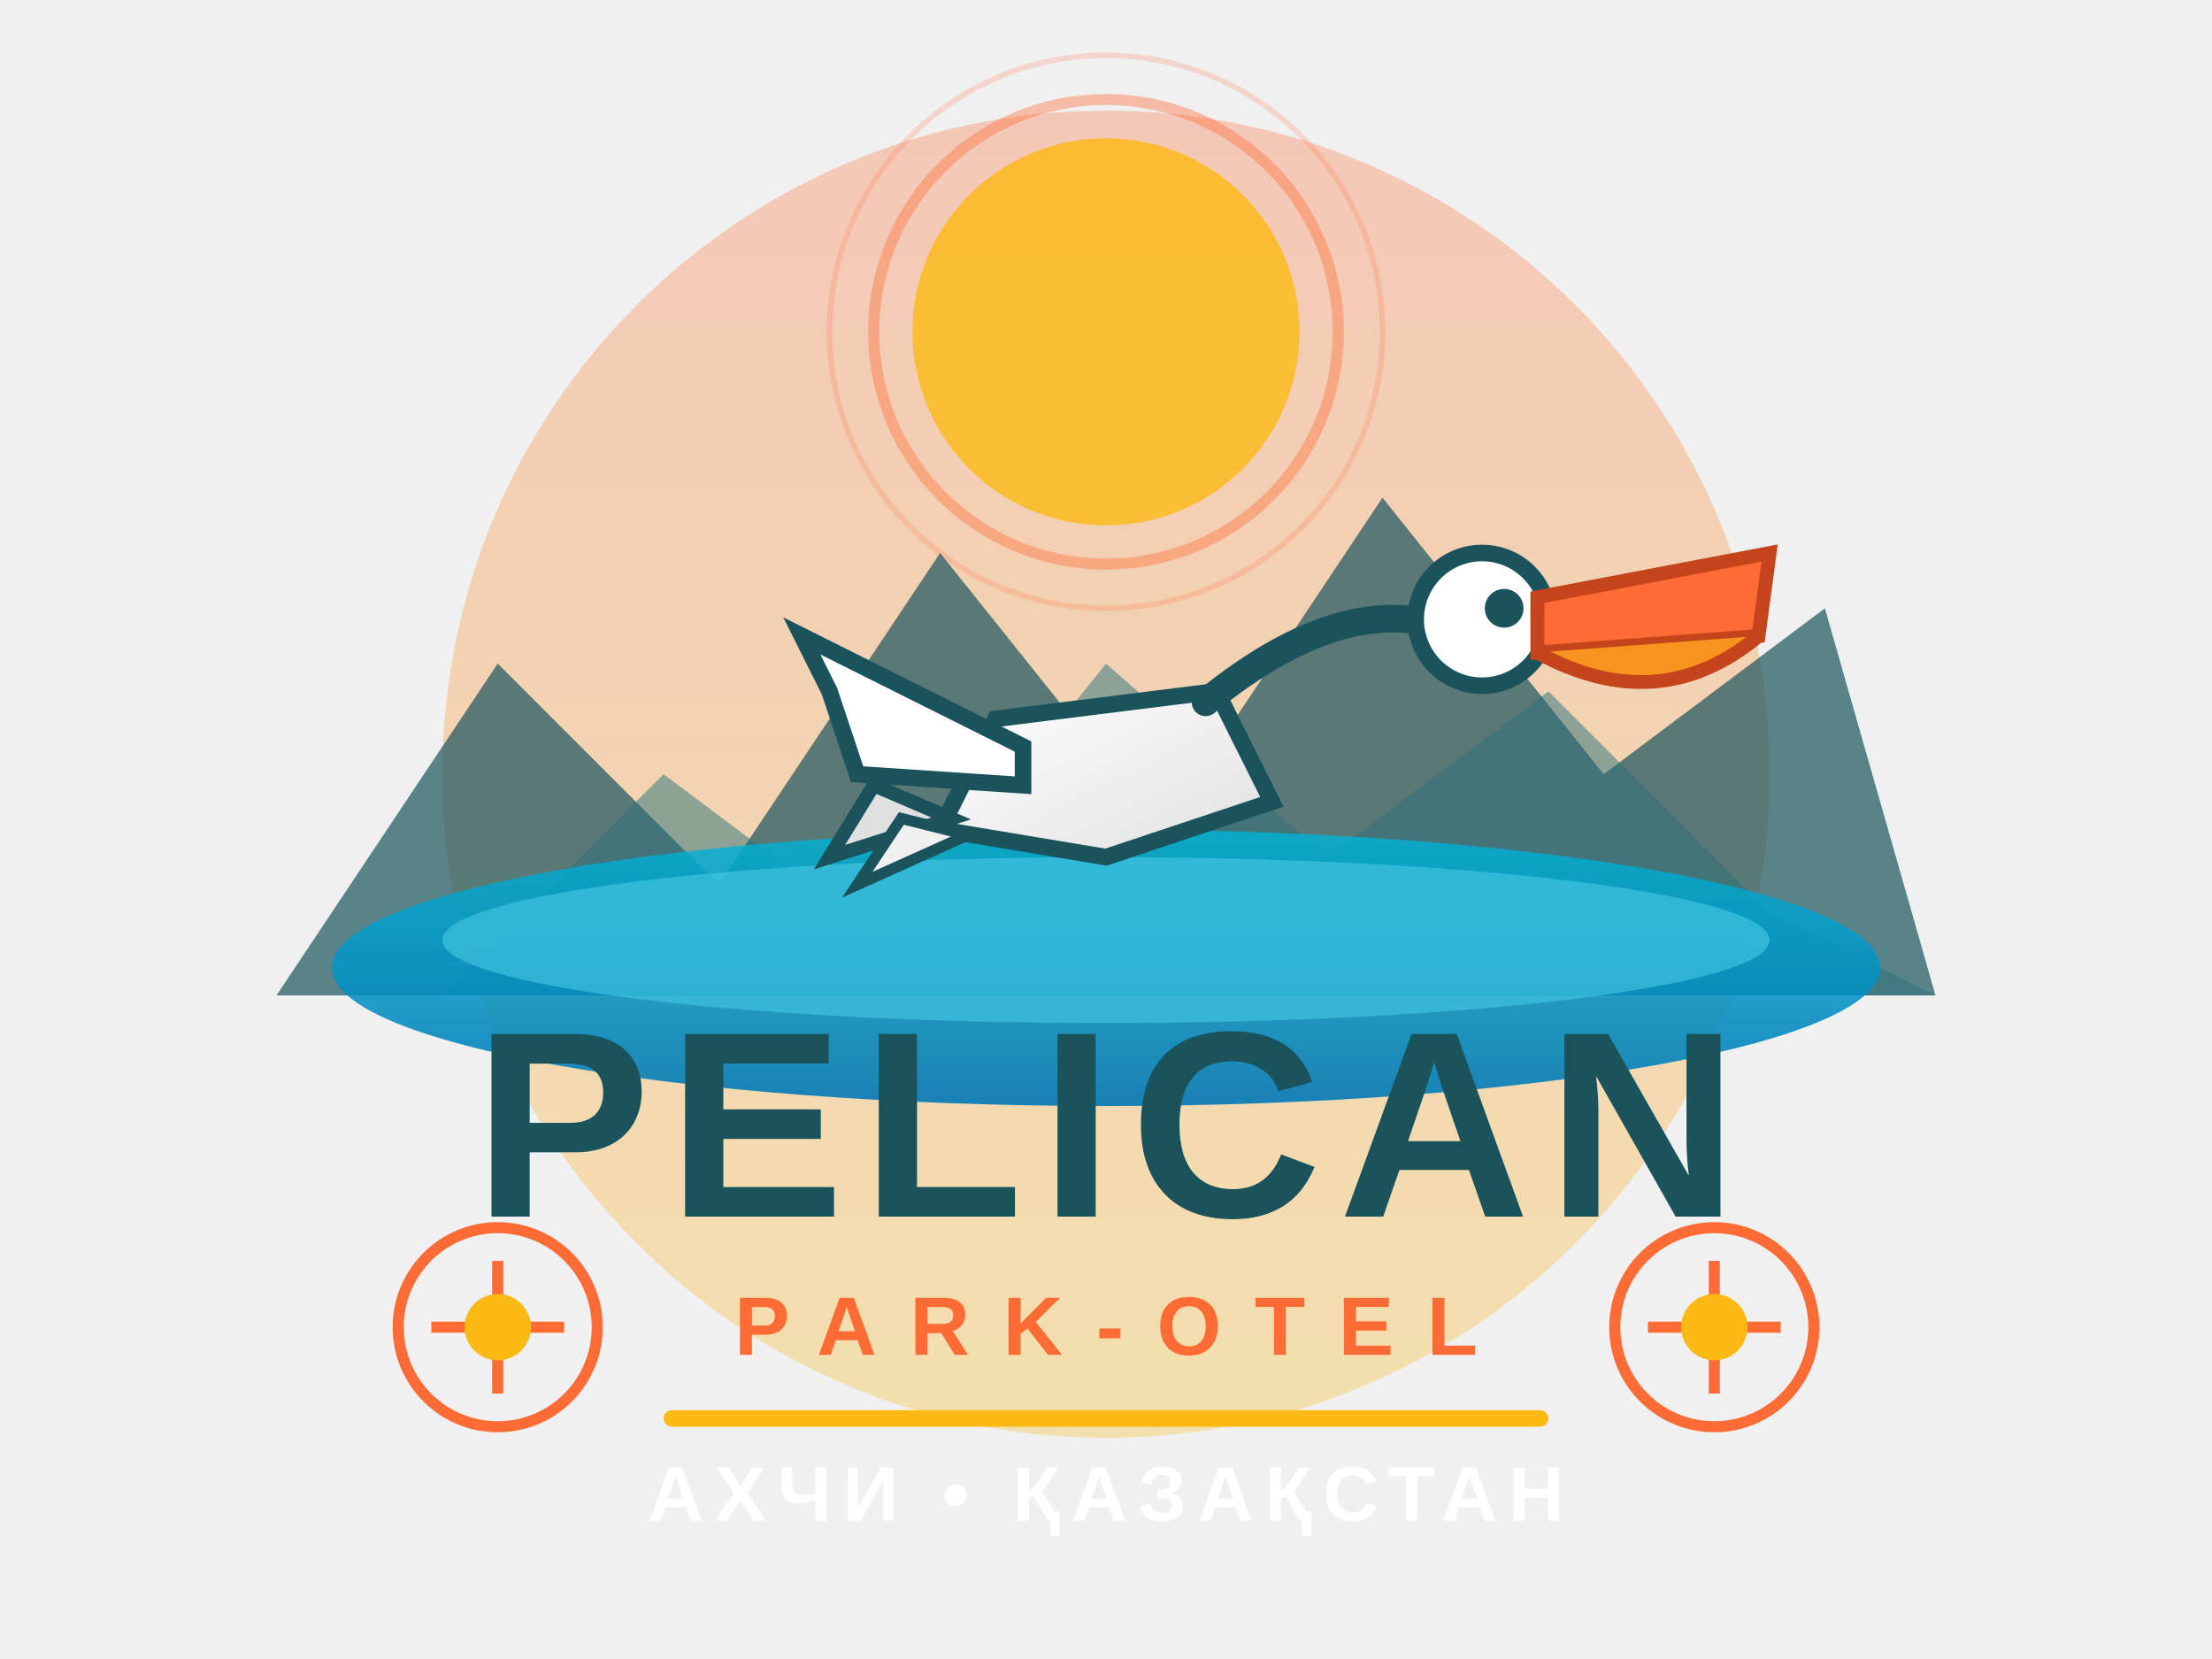
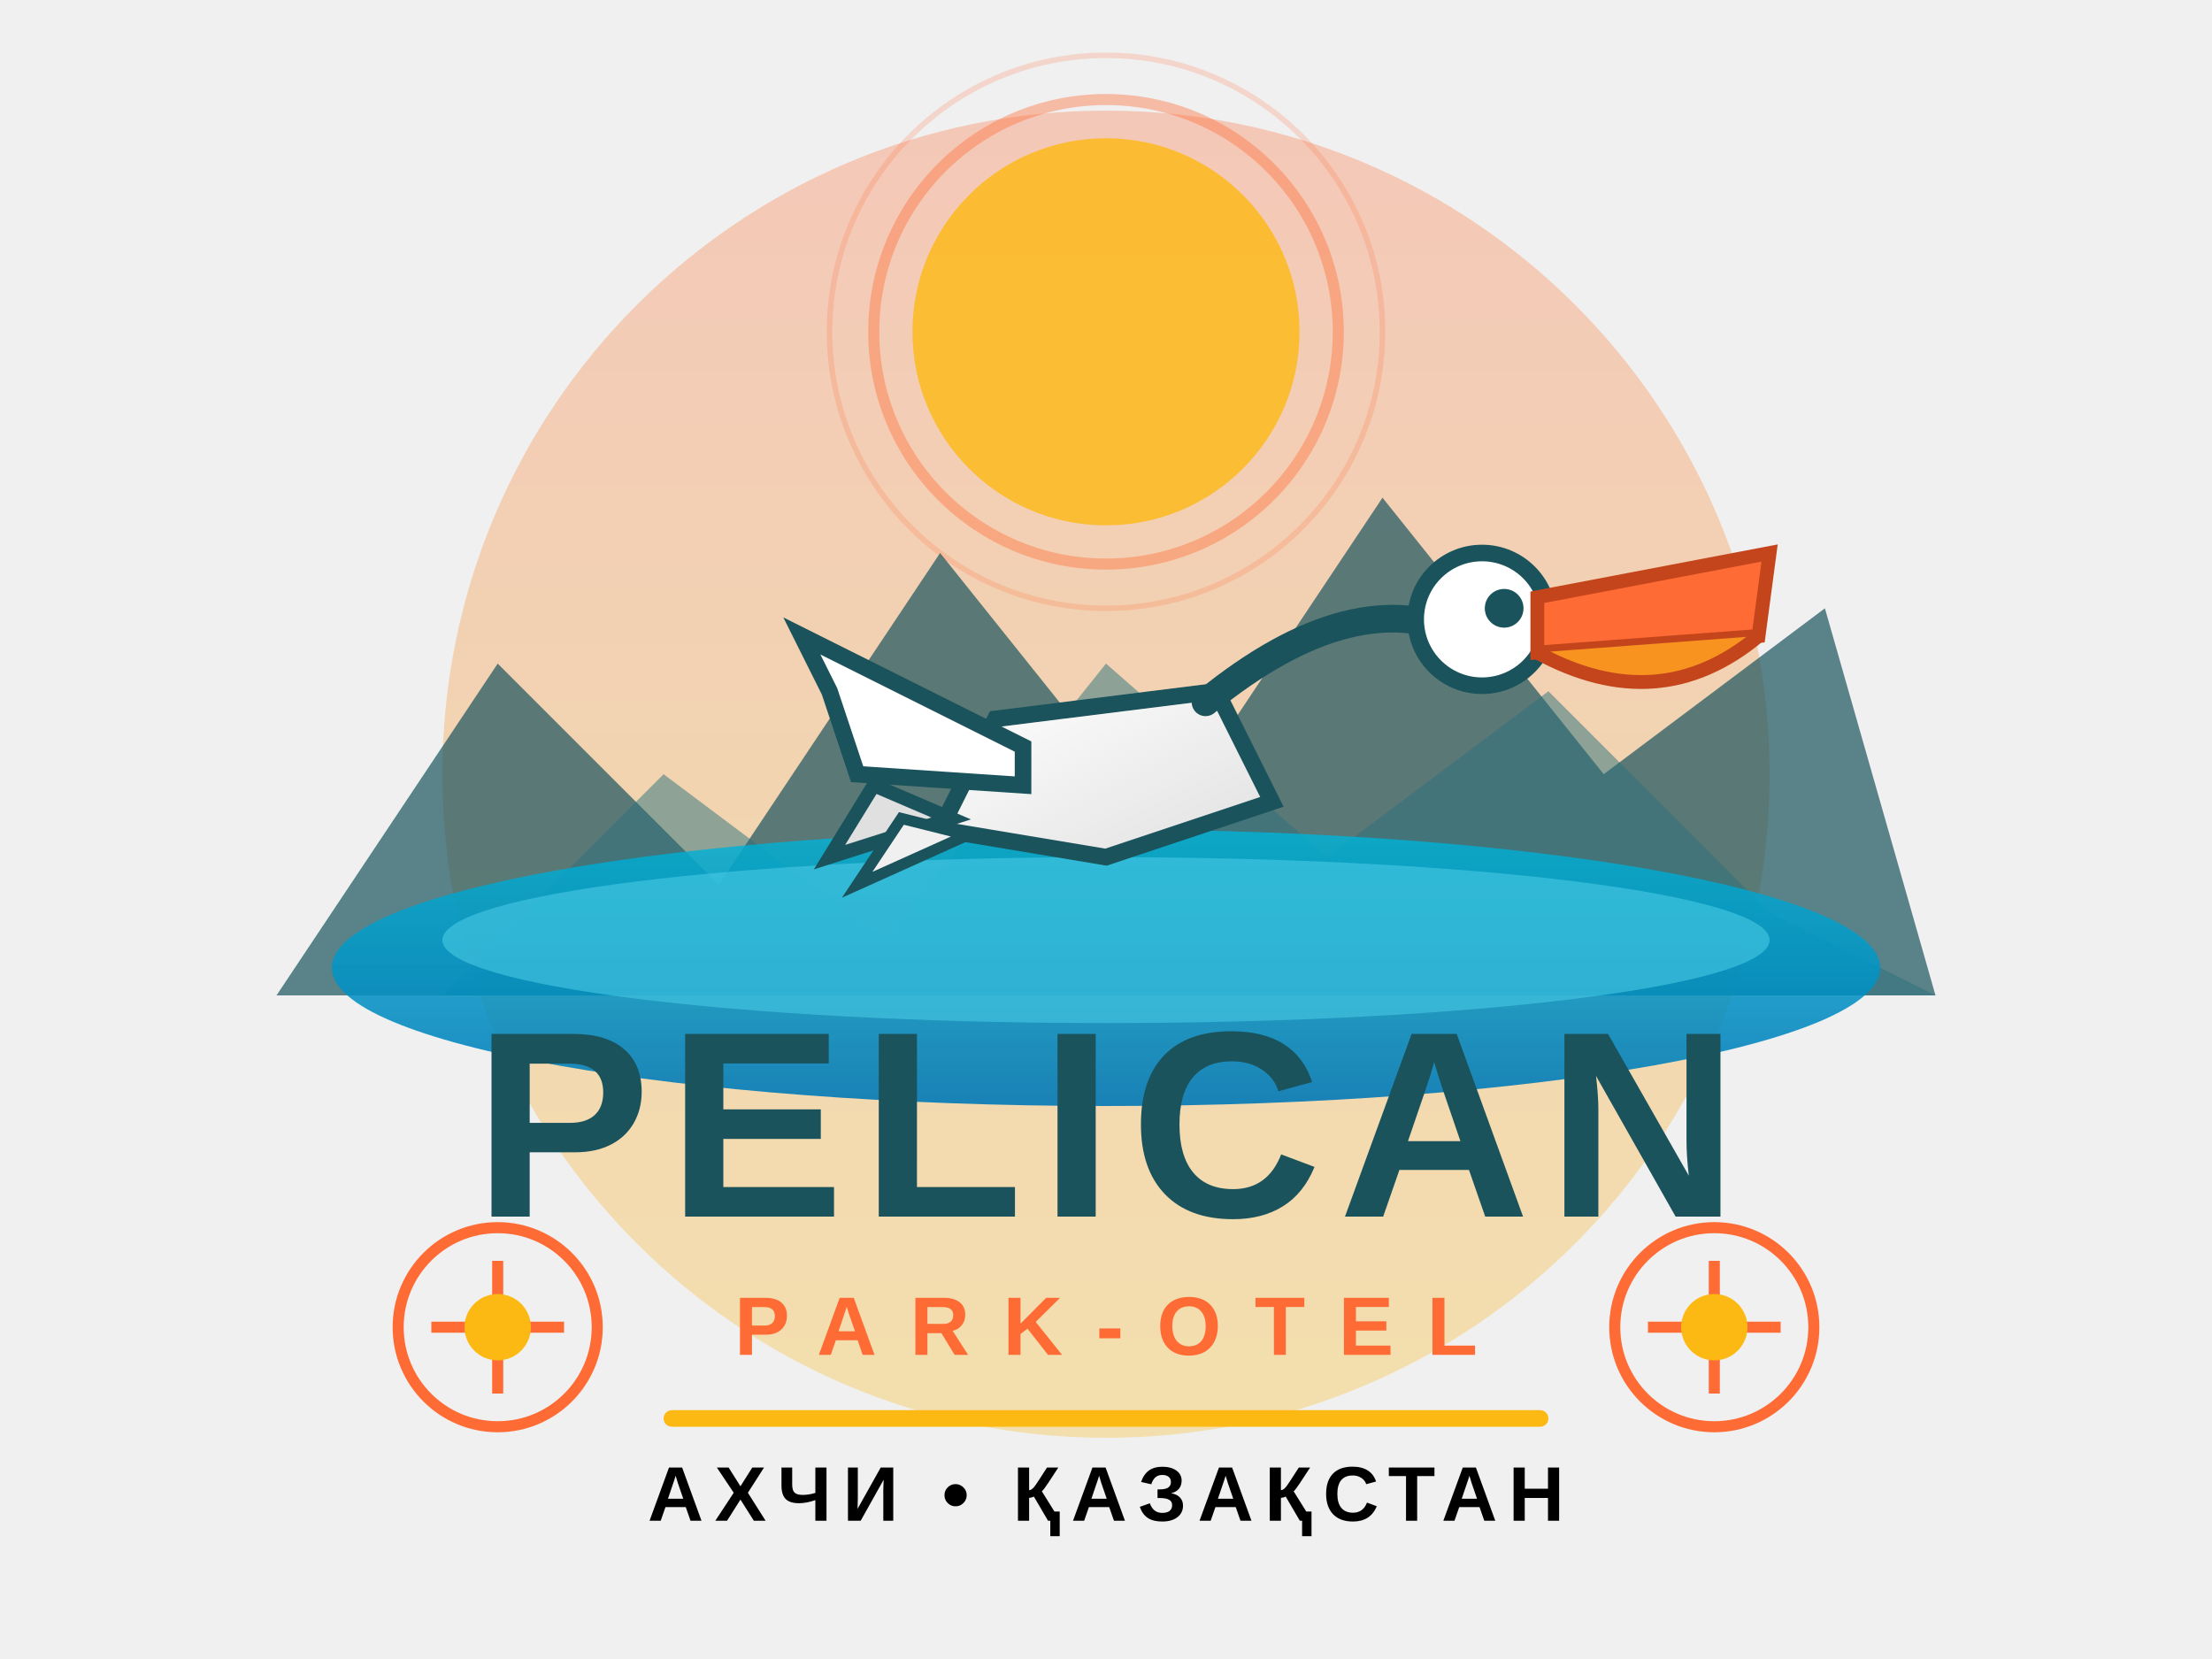
<svg xmlns="http://www.w3.org/2000/svg" viewBox="0 0 400 300">
  <defs>
    <linearGradient id="skyGrad" x1="0%" y1="0%" x2="0%" y2="100%">
      <stop offset="0%" style="stop-color:#FF6B35;stop-opacity:1" />
      <stop offset="50%" style="stop-color:#F7931E;stop-opacity:1" />
      <stop offset="100%" style="stop-color:#FDB913;stop-opacity:1" />
    </linearGradient>
    <linearGradient id="pelicanGrad" x1="0%" y1="0%" x2="100%" y2="100%">
      <stop offset="0%" style="stop-color:#FFFFFF;stop-opacity:1" />
      <stop offset="100%" style="stop-color:#E0E0E0;stop-opacity:1" />
    </linearGradient>
    <linearGradient id="waterGrad" x1="0%" y1="0%" x2="0%" y2="100%">
      <stop offset="0%" style="stop-color:#00B4D8;stop-opacity:0.8" />
      <stop offset="100%" style="stop-color:#0077B6;stop-opacity:0.9" />
    </linearGradient>
  </defs>
  <circle cx="200" cy="140" r="120" fill="url(#skyGrad)" opacity="0.3" />
  <circle cx="200" cy="60" r="35" fill="#FDB913" opacity="0.8" />
  <circle cx="200" cy="60" r="42" fill="none" stroke="#FF6B35" stroke-width="2" opacity="0.4" />
  <circle cx="200" cy="60" r="50" fill="none" stroke="#FF6B35" stroke-width="1" opacity="0.2" />
  <path d="M 50 180 L 90 120 L 130 160 L 170 100 L 210 150 L 250 90 L 290 140 L 330 110 L 350 180 Z" fill="#1A535C" opacity="0.7" />
  <path d="M 80 180 L 120 140 L 160 170 L 200 120 L 240 155 L 280 125 L 320 165 L 350 180 Z" fill="#2A6F7C" opacity="0.5" />
  <ellipse cx="200" cy="175" rx="140" ry="25" fill="url(#waterGrad)" />
  <ellipse cx="200" cy="170" rx="120" ry="15" fill="#48CAE4" opacity="0.6" />
  <path d="M 180 130 L 220 125 L 230 145 L 200 155 L 170 150 Z" fill="url(#pelicanGrad)" stroke="#1A535C" stroke-width="3" />
  <path d="M 185 135 L 145 115 L 150 125 L 155 140 L 185 142 Z" fill="#FFFFFF" stroke="#1A535C" stroke-width="3" />
  <path d="M 218 127 Q 245 105 265 115" stroke="#1A535C" stroke-width="5" fill="none" stroke-linecap="round" />
  <circle cx="268" cy="112" r="12" fill="#FFFFFF" stroke="#1A535C" stroke-width="3" />
  <path d="M 278 108 L 320 100 L 318 115 L 278 118 Z" fill="#FF6B35" stroke="#C4451C" stroke-width="2.5" />
  <path d="M 278 118 Q 300 130 318 115" fill="#F7931E" stroke="#C4451C" stroke-width="2.5" />
  <circle cx="272" cy="110" r="3.5" fill="#1A535C" />
  <path d="M 172 148 L 150 155 L 158 142 Z" fill="#E0E0E0" stroke="#1A535C" stroke-width="2.5" />
  <path d="M 175 151 L 155 160 L 163 148 Z" fill="#F0F0F0" stroke="#1A535C" stroke-width="2" />
  <circle cx="90" cy="240" r="18" fill="none" stroke="#FF6B35" stroke-width="2" />
  <path d="M 90 228 L 90 252 M 78 240 L 102 240" stroke="#FF6B35" stroke-width="2" />
  <circle cx="90" cy="240" r="6" fill="#FDB913" />
  <circle cx="310" cy="240" r="18" fill="none" stroke="#FF6B35" stroke-width="2" />
  <path d="M 310 228 L 310 252 M 298 240 L 322 240" stroke="#FF6B35" stroke-width="2" />
  <circle cx="310" cy="240" r="6" fill="#FDB913" />
  <text x="200" y="220" font-family="Arial, sans-serif" font-size="48" font-weight="900" fill="#1A535C" text-anchor="middle" letter-spacing="3">PELICAN</text>
  <text x="200" y="245" font-family="Arial, sans-serif" font-size="15" font-weight="600" fill="#FF6B35" text-anchor="middle" letter-spacing="6">PARK-OTEL</text>
  <rect x="120" y="255" width="160" height="3" fill="#FDB913" rx="1.5" />
-   <text x="200" y="275" font-family="Arial, sans-serif" font-size="14" font-weight="600" fill="white" text-anchor="middle" letter-spacing="2">АХЧИ • ҚАЗАҚСТАН</text>
+   <text x="200" y="275" font-family="Arial, sans-serif" font-size="14" font-weight="600" fill="black" text-anchor="middle" letter-spacing="2">АХЧИ • ҚАЗАҚСТАН</text>
</svg>
